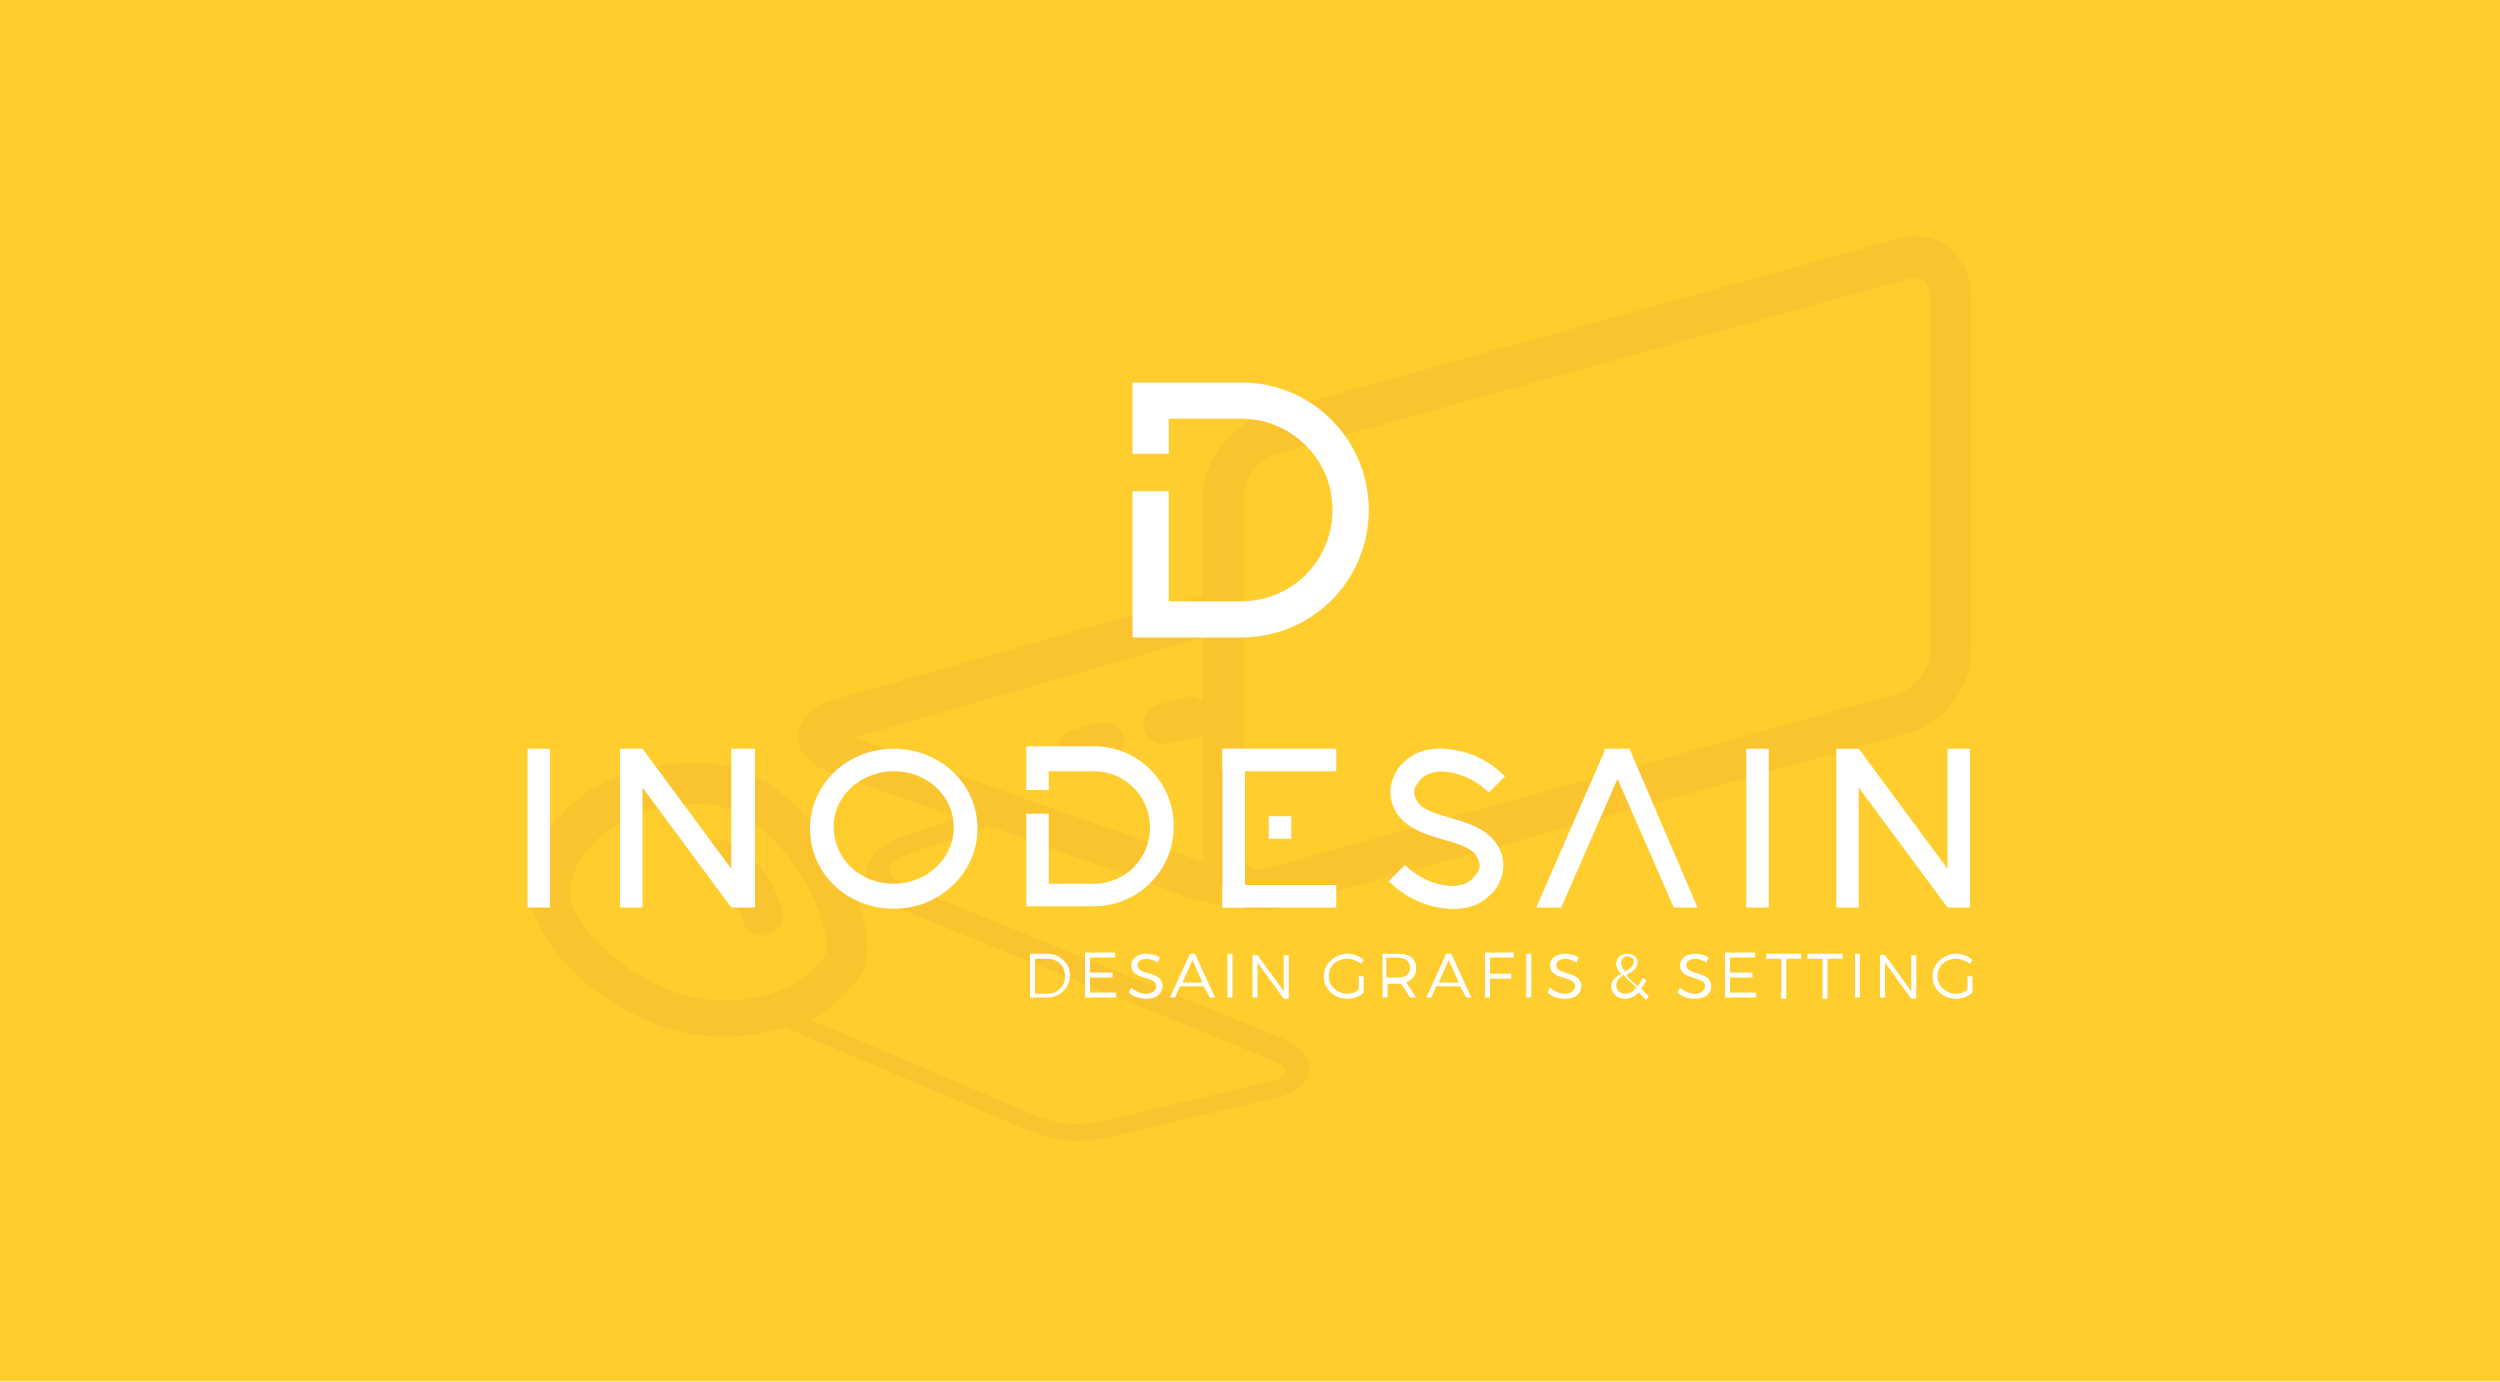
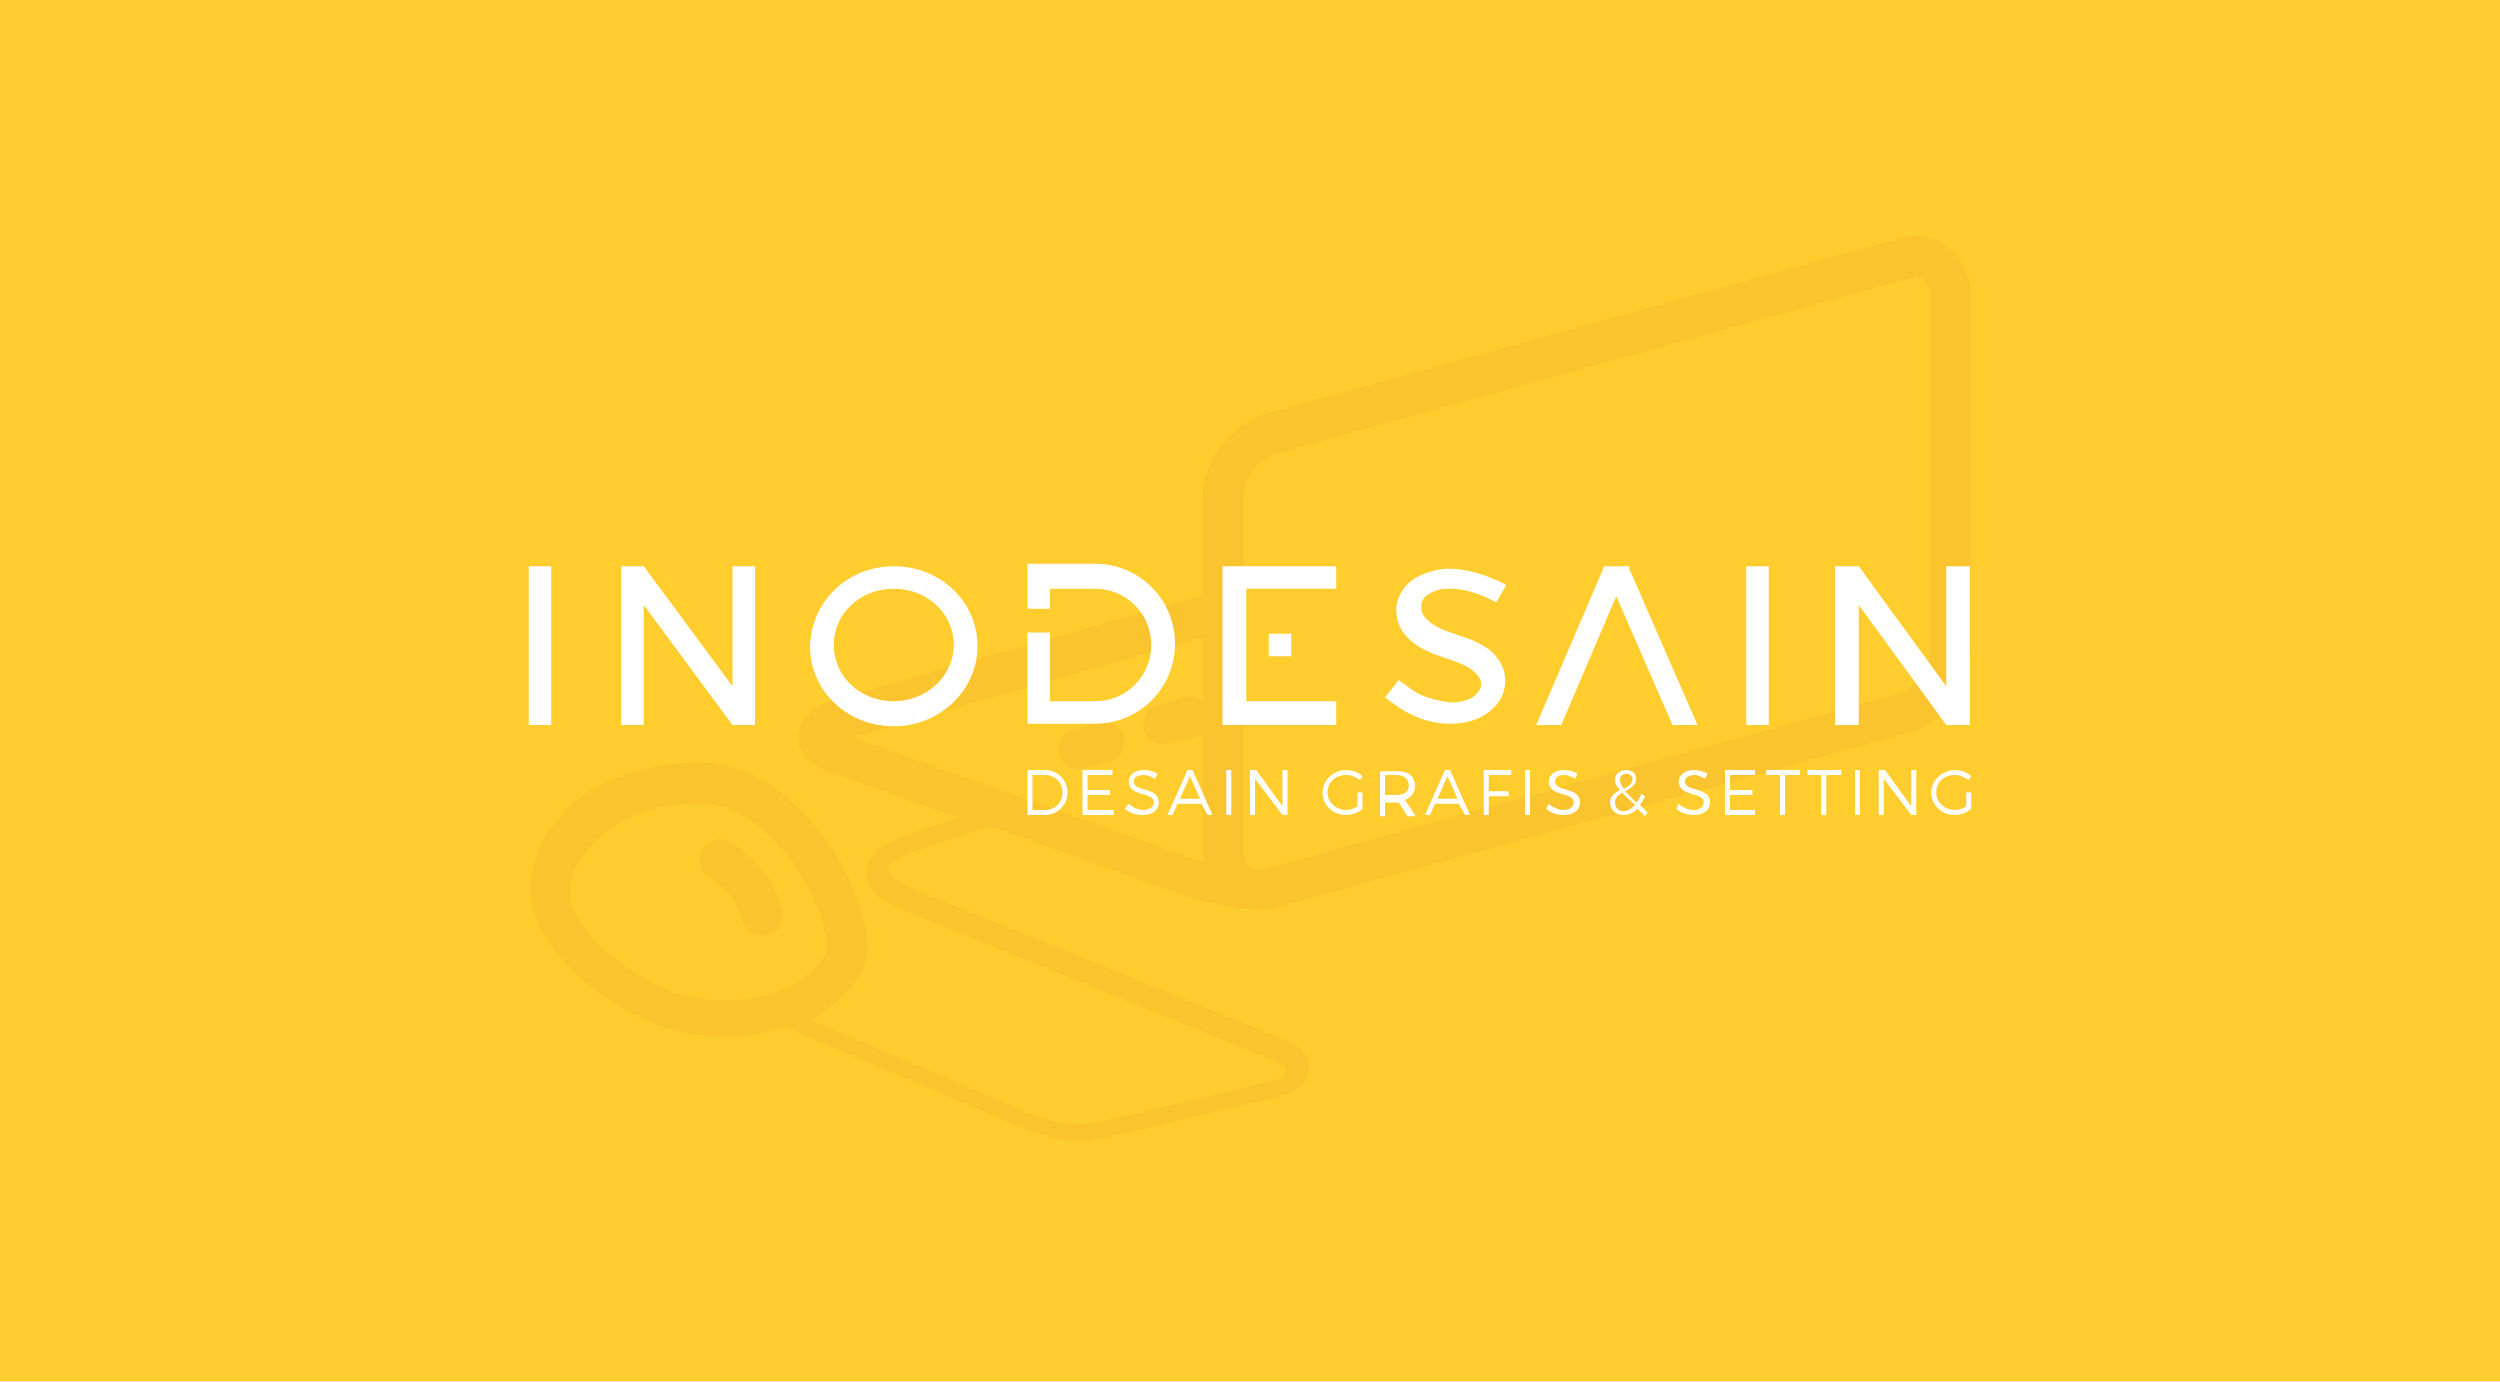
<svg xmlns="http://www.w3.org/2000/svg" version="1.1" id="Layer_1" x="0px" y="0px" viewBox="0 0 200 110.5" enable-background="new 0 0 200 110.5" xml:space="preserve">
  <rect x="0" y="0" fill-rule="evenodd" clip-rule="evenodd" fill="#FFCD2E" width="200" height="110.5" />
  <path fill="#FAC42F" d="M101.2,33.1l50.6-14c0.5-0.1,0.9-0.2,1.4-0.2c1,0,2,0.3,2.7,0.9c0.7,0.6,1.3,1.4,1.6,2.4  c0.1,0.5,0.2,1,0.2,1.5V52c0,1.5-0.5,2.9-1.4,4.1c-0.9,1.2-2.1,2.1-3.5,2.5l-50.6,14c-0.5,0.1-0.9,0.2-1.4,0.2c-0.2,0-0.5,0-0.7-0.1  c-0.5,0-0.9,0-1.4-0.1c-1.3-0.2-2.7-0.5-3.9-0.9l-15.6-5.6l-6.2,2.1c-0.8,0.3-1.3,0.6-1.7,0.9c-0.2,0.2-0.2,0.3-0.2,0.5  c0,0.1,0.1,0.3,0.2,0.4c0.2,0.3,0.7,0.6,1.3,0.9l30.3,12.3c0.7,0.3,1.2,0.7,1.5,1.2c0.3,0.4,0.4,0.8,0.3,1.2c0,0.4-0.2,0.9-0.6,1.2  c-0.4,0.4-1.1,0.8-2,1l-12.6,3c-1.7,0.4-2.9,0.6-4.2,0.4c-1.3-0.1-2.7-0.6-4.8-1.5l-17.7-7.5c-1.9,0.6-4.3,0.9-6.9,0.6  c-3.1-0.3-6.5-2.1-9.1-4.2c-2.7-2.3-4.6-5.3-4.4-7.8c0.1-2.6,1.7-5.4,4.5-7.4C49,62.1,52.1,61,56,61c2.2,0,4.2,0.8,5.9,2  c2.2,1.5,4.1,3.8,5.4,6.1c1.3,2.4,2.1,4.8,2.1,6.6c0,1-0.2,1.9-0.7,2.5c-0.9,1.3-2.2,2.5-3.8,3.4l16.2,6.9c1.9,0.9,3.2,1.3,4.3,1.4  c1.1,0.1,2.2-0.1,3.7-0.4l12.5-3c0.6-0.1,1-0.3,1.2-0.6c0.1-0.1,0.1-0.2,0.1-0.2c0-0.1,0-0.2-0.1-0.2c-0.1-0.2-0.4-0.4-0.8-0.6  L71.7,72.6c-0.9-0.4-1.5-0.9-1.9-1.4c-0.4-0.5-0.5-1-0.5-1.5c0-0.5,0.3-1,0.7-1.5c0.5-0.5,1.3-1,2.3-1.3l4.3-1.5l-10.2-3.6  c-0.9-0.3-1.6-0.8-2-1.3c-0.4-0.5-0.6-1.1-0.5-1.7c0-0.6,0.3-1.1,0.6-1.5c0.4-0.5,1.1-0.9,1.8-1.2l29.9-8.5v-7.7  c0-1.5,0.5-2.9,1.4-4.1C98.6,34.5,99.8,33.5,101.2,33.1 M152.7,22.3l-50.6,14c-0.7,0.2-1.3,0.7-1.8,1.3c-0.5,0.6-0.8,1.4-0.8,2.2  v28.3c0,0.2,0,0.4,0.1,0.6c0.1,0.3,0.2,0.5,0.4,0.7c0.2,0.1,0.4,0.2,0.7,0.2c0.2,0,0.3,0,0.5-0.1l50.6-14c0.7-0.2,1.3-0.7,1.8-1.3  c0.5-0.6,0.8-1.4,0.8-2.2V23.7c0-0.2,0-0.4-0.1-0.6c-0.1-0.3-0.2-0.5-0.4-0.7c-0.2-0.1-0.4-0.2-0.7-0.2  C153.1,22.3,152.9,22.3,152.7,22.3z M56.9,70.3c-0.8-0.4-1.2-1.4-0.8-2.2c0.4-0.8,1.4-1.2,2.2-0.8c0.9,0.4,1.9,1.3,2.7,2.3  c0.7,0.9,1.3,2.1,1.6,3.2c0.2,0.9-0.3,1.8-1.2,2c-0.9,0.2-1.8-0.3-2-1.2c-0.2-0.6-0.5-1.3-1-1.9C57.9,71,57.3,70.5,56.9,70.3z   M86.7,61.5c-0.9,0.2-1.8-0.3-2-1.1c-0.2-0.9,0.3-1.8,1.1-2l2.1-0.6c0.9-0.2,1.8,0.3,2,1.1c0.2,0.9-0.3,1.8-1.1,2L86.7,61.5z   M93.5,59.5c-0.9,0.2-1.8-0.3-2-1.1c-0.2-0.9,0.3-1.8,1.1-2l2.1-0.6c0.6-0.2,1.1,0,1.5,0.3v-5.1l-27.9,8l27.5,9.8  c0.2,0.1,0.4,0.1,0.5,0.2c0-0.3-0.1-0.5-0.1-0.8v-9.5c-0.2,0.2-0.4,0.3-0.6,0.3L93.5,59.5z M56,64.3c-3.1,0-5.6,0.8-7.3,2.1  c-1.9,1.4-3,3.2-3.1,4.9c-0.1,1.5,1.3,3.4,3.3,5.1c2.1,1.8,4.8,3.2,7.3,3.5c2.4,0.3,4.4,0,6-0.6c1.7-0.6,3-1.6,3.8-2.9  c0.1-0.1,0.1-0.3,0.1-0.7c0-1.3-0.6-3.1-1.6-5c-1.1-1.9-2.6-3.8-4.4-5C58.8,64.8,57.5,64.3,56,64.3z" />
-   <path fill-rule="evenodd" clip-rule="evenodd" fill="#FFFFFF" d="M83.9,61.7h1.8h1.8c2.5,0,4.5,2,4.5,4.5c0,2.5-2,4.5-4.5,4.5v0  h-1.8v0h-1.8c0-1.8,0-3.6,0-5.5v-0.1h-1.8v0.1c0,2.4,0,4.8,0,7.3h3.6h0h1.8c3.5,0,6.4-2.8,6.4-6.4c0-3.5-2.8-6.4-6.4-6.4h-1.8h-3.6  v1.8v1.7h1.8V61.7z" />
-   <path fill="#FFFFFF" d="M157.4,79.2c-0.3,0.2-0.6,0.3-0.9,0.3c-0.8,0-1.5-0.6-1.5-1.4c0-0.8,0.6-1.4,1.5-1.4c0.4,0,0.8,0.2,1.1,0.4  l0.2-0.3c-0.3-0.3-0.8-0.5-1.3-0.5c-1,0-1.9,0.8-1.9,1.8c0,1,0.8,1.8,1.9,1.8c0.5,0,1-0.2,1.3-0.5v-1.3h-0.4V79.2z M150.4,76.3v3.5  h0.4V77l2.1,2.9h0.4v-3.5h-0.4v2.9l-2.1-2.9H150.4z M148.4,76.3v3.5h0.4v-3.5H148.4z M144.6,76.3v0.4h1.2v3.2h0.4v-3.2h1.2v-0.4  H144.6z M141.3,76.3v0.4h1.2v3.2h0.4v-3.2h1.2v-0.4H141.3z M138,76.3v3.5h2.5v-0.4h-2.1v-1.2h1.8v-0.4h-1.8v-1.2h2v-0.4H138z   M136.5,77l0.2-0.4c-0.3-0.2-0.7-0.3-1.1-0.3c-0.7,0-1.2,0.4-1.2,0.9c0,1.3,2,0.8,2,1.7c0,0.3-0.3,0.6-0.8,0.6  c-0.4,0-0.9-0.2-1.2-0.5l-0.2,0.4c0.3,0.3,0.8,0.5,1.4,0.5c0.8,0,1.3-0.4,1.3-1c0-1.3-2-0.8-2-1.7c0-0.3,0.3-0.5,0.8-0.5  C135.8,76.7,136.2,76.8,136.5,77z M130,79.5c-0.4,0-0.7-0.3-0.7-0.7c0-0.4,0.3-0.6,0.6-0.8c0.2,0.3,0.6,0.6,1,1  C130.6,79.4,130.3,79.5,130,79.5z M129.7,77c0-0.3,0.2-0.5,0.5-0.5c0.3,0,0.5,0.2,0.5,0.4c0,0.4-0.3,0.6-0.7,0.8  C129.8,77.5,129.7,77.2,129.7,77z M131.9,79.7l-0.6-0.6c0.1-0.2,0.3-0.4,0.4-0.7l-0.3-0.2c-0.1,0.3-0.2,0.5-0.4,0.7  c-0.4-0.4-0.7-0.6-0.9-0.9c0.4-0.2,0.9-0.5,0.9-1c0-0.4-0.3-0.7-0.8-0.7c-0.5,0-0.9,0.3-0.9,0.8c0,0.3,0.1,0.5,0.4,0.8  c-0.4,0.2-0.8,0.5-0.8,1c0,0.6,0.5,1,1.1,1c0.4,0,0.8-0.2,1.1-0.5l0.6,0.6L131.9,79.7z M126.1,77l0.2-0.4c-0.3-0.2-0.7-0.3-1.1-0.3  c-0.7,0-1.2,0.4-1.2,0.9c0,1.3,2,0.8,2,1.7c0,0.3-0.3,0.6-0.8,0.6c-0.4,0-0.9-0.2-1.2-0.5l-0.2,0.4c0.3,0.3,0.8,0.5,1.4,0.5  c0.8,0,1.3-0.4,1.3-1c0-1.3-2-0.8-2-1.7c0-0.3,0.3-0.5,0.8-0.5C125.4,76.7,125.8,76.8,126.1,77z M122.1,76.3v3.5h0.4v-3.5H122.1z   M118.8,76.3v3.5h0.4v-1.5h1.7v-0.4h-1.7v-1.3h1.9v-0.4H118.8z M115.1,78.6l0.8-1.8l0.8,1.8H115.1z M117.3,79.8h0.4l-1.6-3.5h-0.4  l-1.6,3.5h0.4l0.4-0.9h1.9L117.3,79.8z M110.9,78.3v-1.7h0.9c0.6,0,1,0.3,1,0.8c0,0.6-0.4,0.8-1,0.8H110.9z M113.3,79.8l-0.8-1.2  c0.5-0.2,0.8-0.6,0.8-1.1c0-0.8-0.5-1.2-1.4-1.2h-1.3v3.5h0.4v-1.1h0.9c0.1,0,0.2,0,0.2,0l0.7,1.1H113.3z M108.7,79.2  c-0.3,0.2-0.6,0.3-0.9,0.3c-0.8,0-1.5-0.6-1.5-1.4c0-0.8,0.6-1.4,1.5-1.4c0.4,0,0.8,0.2,1.1,0.4l0.2-0.3c-0.3-0.3-0.8-0.5-1.3-0.5  c-1,0-1.9,0.8-1.9,1.8c0,1,0.8,1.8,1.9,1.8c0.5,0,1-0.2,1.3-0.5v-1.3h-0.4V79.2z M100.2,76.3v3.5h0.4V77l2.1,2.9h0.4v-3.5h-0.4v2.9  l-2.1-2.9H100.2z M98.2,76.3v3.5h0.4v-3.5H98.2z M94.6,78.6l0.8-1.8l0.8,1.8H94.6z M96.8,79.8h0.4l-1.6-3.5h-0.4l-1.6,3.5H94  l0.4-0.9h1.9L96.8,79.8z M92.6,77l0.2-0.4c-0.3-0.2-0.7-0.3-1.1-0.3c-0.7,0-1.2,0.4-1.2,0.9c0,1.3,2,0.8,2,1.7  c0,0.3-0.3,0.6-0.8,0.6c-0.4,0-0.9-0.2-1.2-0.5l-0.2,0.4c0.3,0.3,0.8,0.5,1.4,0.5c0.8,0,1.3-0.4,1.3-1c0-1.3-2-0.8-2-1.7  c0-0.3,0.3-0.5,0.8-0.5C91.9,76.7,92.3,76.8,92.6,77z M86.8,76.3v3.5h2.5v-0.4h-2.1v-1.2H89v-0.4h-1.8v-1.2h2v-0.4H86.8z M83.8,79.5  h-1v-2.8h1c0.8,0,1.4,0.6,1.4,1.4C85.2,78.9,84.6,79.5,83.8,79.5z M83.8,76.3h-1.4v3.5h1.4c1,0,1.8-0.8,1.8-1.8  C85.6,77.1,84.8,76.3,83.8,76.3z" />
-   <path fill-rule="evenodd" clip-rule="evenodd" fill="#FFFFFF" d="M71.5,61.7c2.7,0,4.8,2,4.8,4.5c0,2.5-2.2,4.5-4.8,4.5  c-2.7,0-4.8-2-4.8-4.5C66.6,63.8,68.8,61.7,71.5,61.7 M71.5,59.9c3.7,0,6.7,2.8,6.7,6.4c0,3.5-3,6.4-6.7,6.4c-3.7,0-6.7-2.8-6.7-6.4  C64.8,62.7,67.8,59.9,71.5,59.9z" />
-   <polygon fill-rule="evenodd" clip-rule="evenodd" fill="#FFFFFF" points="49.6,59.9 51.4,59.9 58.5,69.5 58.5,59.9 60.4,59.9   60.4,72 60.4,72.6 58.5,72.6 51.4,63 51.4,72.6 49.6,72.6 49.6,60.5 " />
-   <rect x="42.2" y="59.9" fill-rule="evenodd" clip-rule="evenodd" fill="#FFFFFF" width="1.8" height="12.7" />
-   <rect x="97.8" y="59.9" fill-rule="evenodd" clip-rule="evenodd" fill="#FFFFFF" width="1.8" height="12.7" />
-   <rect x="97.8" y="59.9" fill-rule="evenodd" clip-rule="evenodd" fill="#FFFFFF" width="9.1" height="1.8" />
-   <rect x="97.8" y="70.8" fill-rule="evenodd" clip-rule="evenodd" fill="#FFFFFF" width="9.1" height="1.8" />
-   <polygon fill-rule="evenodd" clip-rule="evenodd" fill="#FFFFFF" points="130.4,59.9 130.4,60 135.8,72.6 133.9,72.6 129.4,62.3   124.9,72.6 122.9,72.6 128.4,60 128.3,59.9 " />
-   <rect x="139.7" y="59.9" fill-rule="evenodd" clip-rule="evenodd" fill="#FFFFFF" width="1.8" height="12.7" />
-   <polygon fill-rule="evenodd" clip-rule="evenodd" fill="#FFFFFF" points="146.9,59.9 148.7,59.9 148.7,59.9 155.8,69.5 155.8,59.9   157.6,59.9 157.6,72 157.6,72.6 155.8,72.6 148.7,63 148.7,72.6 146.9,72.6 146.9,60.5 " />
-   <path fill="#FFFFFF" d="M119.1,63.4c-0.9-0.9-2-1.4-3-1.6c-1-0.2-1.9,0-2.4,0.5c-0.2,0.2-0.4,0.5-0.5,0.7c-0.1,0.2-0.1,0.5,0,0.7  c0,0.2,0.2,0.4,0.3,0.6c1.1,1.2,4.4,1.1,5.9,2.8c0.4,0.4,0.7,1,0.8,1.5c0.1,0.5,0.1,1.1-0.1,1.6c-0.2,0.6-0.5,1.1-1,1.5  c-0.9,0.9-2.4,1.2-4,0.9c-1.3-0.2-2.8-0.9-4-2.1l1.3-1.3c0.9,0.9,2,1.4,3,1.6c1,0.2,1.9,0,2.4-0.5c0.2-0.2,0.4-0.5,0.5-0.7  c0.1-0.2,0.1-0.5,0-0.7c0-0.2-0.2-0.4-0.3-0.6c-1.1-1.2-4.4-1.1-5.9-2.8c-0.4-0.4-0.7-1-0.8-1.5c-0.1-0.5-0.1-1.1,0.1-1.6  c0.2-0.6,0.5-1.1,1-1.5c0.9-0.9,2.4-1.2,4-0.9c1.3,0.2,2.8,0.9,4,2.1L119.1,63.4z" />
-   <rect x="101.5" y="65.3" fill-rule="evenodd" clip-rule="evenodd" fill="#FFFFFF" width="1.8" height="1.8" />
-   <path fill-rule="evenodd" clip-rule="evenodd" fill="#FFFFFF" d="M93.5,33.5h2.9h2.9c4,0,7.3,3.2,7.3,7.3c0,4-3.2,7.3-7.3,7.3v0  h-2.9v0h-2.9c0-2.9,0-5.8,0-8.7v-0.1h-2.9v0.1c0,3.9,0,7.7,0,11.6h5.8h0h2.9c5.6,0,10.2-4.5,10.2-10.2c0-5.6-4.5-10.2-10.2-10.2  h-2.9h-5.8v2.9v2.8h2.9V33.5z" />
+   <path fill-rule="evenodd" clip-rule="evenodd" fill="#FFFFFF" d="M157.3,64.5c-0.3,0.2-0.6,0.3-0.9,0.3c-0.8,0-1.5-0.6-1.5-1.4  c0-0.8,0.6-1.4,1.5-1.4c0.4,0,0.8,0.2,1.1,0.4l0.2-0.3c-0.3-0.3-0.8-0.5-1.3-0.5c-1,0-1.9,0.8-1.9,1.8c0,1,0.8,1.8,1.9,1.8  c0.5,0,1-0.2,1.3-0.5v-1.3h-0.4V64.5z" />
+   <polygon fill-rule="evenodd" clip-rule="evenodd" fill="#FFFFFF" points="150.3,61.6 150.3,65.2 150.7,65.2 150.7,62.3 152.9,65.2   153.3,65.2 153.3,61.6 152.9,61.6 152.9,64.5 150.8,61.6 " />
+   <rect x="148.4" y="61.6" fill-rule="evenodd" clip-rule="evenodd" fill="#FFFFFF" width="0.4" height="3.6" />
+   <polygon fill-rule="evenodd" clip-rule="evenodd" fill="#FFFFFF" points="144.6,61.6 144.6,62 145.7,62 145.7,65.2 146.1,65.2   146.1,62 147.3,62 147.3,61.6 " />
+   <polygon fill-rule="evenodd" clip-rule="evenodd" fill="#FFFFFF" points="141.3,61.6 141.3,62 142.4,62 142.4,65.2 142.8,65.2   142.8,62 144,62 144,61.6 " />
+   <polygon fill-rule="evenodd" clip-rule="evenodd" fill="#FFFFFF" points="138,61.6 138,65.2 140.4,65.2 140.4,64.8 138.4,64.8   138.4,63.6 140.2,63.6 140.2,63.2 138.4,63.2 138.4,62 140.4,62 140.4,61.6 " />
+   <path fill-rule="evenodd" clip-rule="evenodd" fill="#FFFFFF" d="M136.4,62.3l0.2-0.4c-0.3-0.2-0.7-0.3-1.1-0.3  c-0.7,0-1.2,0.4-1.2,0.9c0,1.3,2,0.8,2,1.7c0,0.3-0.3,0.6-0.8,0.6c-0.4,0-0.9-0.2-1.2-0.5l-0.2,0.4c0.3,0.3,0.8,0.5,1.4,0.5  c0.8,0,1.3-0.4,1.3-1c0-1.3-2-0.8-2-1.7c0-0.3,0.3-0.5,0.8-0.5C135.7,62,136.1,62.1,136.4,62.3" />
+   <path fill-rule="evenodd" clip-rule="evenodd" fill="#FFFFFF" d="M129.6,62.4c0-0.3,0.2-0.5,0.5-0.5c0.3,0,0.5,0.2,0.5,0.4  c0,0.4-0.3,0.6-0.7,0.8C129.7,62.8,129.6,62.6,129.6,62.4 M129.9,64.9c-0.4,0-0.7-0.3-0.7-0.7c0-0.4,0.3-0.6,0.6-0.8  c0.2,0.3,0.6,0.6,1,1C130.5,64.7,130.2,64.9,129.9,64.9z M131.8,65l-0.6-0.6c0.1-0.2,0.3-0.4,0.4-0.7l-0.3-0.2  c-0.1,0.3-0.2,0.5-0.4,0.7c-0.4-0.4-0.7-0.7-0.9-0.9c0.4-0.2,0.9-0.5,0.9-1c0-0.4-0.3-0.7-0.8-0.7c-0.5,0-0.9,0.3-0.9,0.8  c0,0.3,0.1,0.5,0.4,0.8c-0.4,0.2-0.8,0.5-0.8,1c0,0.6,0.5,1,1.1,1c0.4,0,0.8-0.2,1.1-0.5l0.6,0.6L131.8,65z" />
+   <path fill-rule="evenodd" clip-rule="evenodd" fill="#FFFFFF" d="M126,62.3l0.2-0.4c-0.3-0.2-0.7-0.3-1.1-0.3  c-0.7,0-1.2,0.4-1.2,0.9c0,1.3,2,0.8,2,1.7c0,0.3-0.3,0.6-0.8,0.6c-0.4,0-0.9-0.2-1.2-0.5l-0.2,0.4c0.3,0.3,0.8,0.5,1.4,0.5  c0.8,0,1.3-0.4,1.3-1c0-1.3-2-0.8-2-1.7c0-0.3,0.3-0.5,0.8-0.5C125.3,62,125.7,62.1,126,62.3" />
+   <rect x="122" y="61.6" fill-rule="evenodd" clip-rule="evenodd" fill="#FFFFFF" width="0.4" height="3.6" />
+   <polygon fill-rule="evenodd" clip-rule="evenodd" fill="#FFFFFF" points="118.7,61.6 118.7,65.2 119.1,65.2 119.1,63.7 120.7,63.7   120.7,63.3 119.1,63.3 119.1,62 120.9,62 120.9,61.6 " />
+   <path fill-rule="evenodd" clip-rule="evenodd" fill="#FFFFFF" d="M115,63.9l0.8-1.8l0.8,1.8H115z M117.2,65.2h0.4l-1.6-3.6h-0.4  l-1.6,3.6h0.4l0.4-0.9h1.9L117.2,65.2z" />
+   <path fill-rule="evenodd" clip-rule="evenodd" fill="#FFFFFF" d="M110.8,63.7V62h0.9c0.6,0,1,0.3,1,0.8c0,0.6-0.4,0.8-1,0.8H110.8z   M113.2,65.2l-0.8-1.2c0.5-0.2,0.8-0.6,0.8-1.1c0-0.8-0.5-1.2-1.4-1.2h-1.4v3.6h0.4v-1.1h0.9c0.1,0,0.2,0,0.2,0l0.7,1.1H113.2z" />
+   <path fill-rule="evenodd" clip-rule="evenodd" fill="#FFFFFF" d="M108.6,64.5c-0.3,0.2-0.6,0.3-0.9,0.3c-0.8,0-1.5-0.6-1.5-1.4  c0-0.8,0.6-1.4,1.5-1.4c0.4,0,0.8,0.2,1.1,0.4l0.2-0.3c-0.3-0.3-0.8-0.5-1.3-0.5c-1,0-1.9,0.8-1.9,1.8c0,1,0.8,1.8,1.9,1.8  c0.5,0,1-0.2,1.3-0.5v-1.3h-0.4V64.5z" />
+   <polygon fill-rule="evenodd" clip-rule="evenodd" fill="#FFFFFF" points="100,61.6 100,65.2 100.4,65.2 100.4,62.3 102.6,65.2   103,65.2 103,61.6 102.6,61.6 102.6,64.5 100.5,61.6 " />
+   <rect x="98.1" y="61.6" fill-rule="evenodd" clip-rule="evenodd" fill="#FFFFFF" width="0.4" height="3.6" />
+   <path fill-rule="evenodd" clip-rule="evenodd" fill="#FFFFFF" d="M94.4,63.9l0.8-1.8l0.8,1.8H94.4z M96.6,65.2H97l-1.6-3.6H95  l-1.6,3.6h0.4l0.4-0.9h1.9L96.6,65.2z" />
+   <path fill-rule="evenodd" clip-rule="evenodd" fill="#FFFFFF" d="M92.4,62.3l0.2-0.4c-0.3-0.2-0.7-0.3-1.1-0.3  c-0.7,0-1.2,0.4-1.2,0.9c0,1.3,2,0.8,2,1.7c0,0.3-0.3,0.6-0.8,0.6c-0.4,0-0.9-0.2-1.2-0.5L90,64.7c0.3,0.3,0.8,0.5,1.4,0.5  c0.8,0,1.3-0.4,1.3-1c0-1.3-2-0.8-2-1.7c0-0.3,0.3-0.5,0.8-0.5C91.7,62,92.1,62.1,92.4,62.3" />
+   <polygon fill-rule="evenodd" clip-rule="evenodd" fill="#FFFFFF" points="86.6,61.6 86.6,65.2 89.1,65.2 89.1,64.8 87,64.8 87,63.6   88.8,63.6 88.8,63.2 87,63.2 87,62 89,62 89,61.6 " />
+   <path fill-rule="evenodd" clip-rule="evenodd" fill="#FFFFFF" d="M83.6,64.8h-1V62h1c0.8,0,1.4,0.6,1.4,1.4  C85,64.2,84.4,64.8,83.6,64.8 M83.6,61.6h-1.4v3.6h1.4c1,0,1.8-0.8,1.8-1.8C85.4,62.4,84.6,61.6,83.6,61.6z" />
+   <path fill-rule="evenodd" clip-rule="evenodd" fill="#FFFFFF" d="M71.5,47.1c2.7,0,4.8,2,4.8,4.5c0,2.5-2.2,4.5-4.8,4.5  c-2.7,0-4.8-2-4.8-4.5C66.7,49.1,68.8,47.1,71.5,47.1 M71.5,45.3c3.7,0,6.7,2.8,6.7,6.4c0,3.5-3,6.4-6.7,6.4c-3.7,0-6.7-2.8-6.7-6.4  C64.9,48.1,67.8,45.3,71.5,45.3z" />
+   <polygon fill-rule="evenodd" clip-rule="evenodd" fill="#FFFFFF" points="49.7,45.3 51.5,45.3 58.6,54.9 58.6,45.3 60.4,45.3   60.4,57.4 60.4,58 58.6,58 51.5,48.4 51.5,58 49.7,58 49.7,45.9 " />
+   <rect x="42.3" y="45.3" fill-rule="evenodd" clip-rule="evenodd" fill="#FFFFFF" width="1.8" height="12.7" />
+   <polygon fill-rule="evenodd" clip-rule="evenodd" fill="#FFFFFF" points="97.8,58 97.8,56.1 97.8,56.1 97.8,47.1 97.8,47.1   97.8,45.3 97.8,45.3 99.7,45.3 106.9,45.3 106.9,47.1 99.7,47.1 99.7,56.1 106.9,56.1 106.9,58 99.7,58 97.8,58 " />
+   <polygon fill-rule="evenodd" clip-rule="evenodd" fill="#FFFFFF" points="130.4,45.3 130.3,45.4 135.8,58 133.8,58 129.3,47.7   124.9,58 122.9,58 128.3,45.4 128.3,45.3 " />
+   <rect x="139.7" y="45.3" fill-rule="evenodd" clip-rule="evenodd" fill="#FFFFFF" width="1.8" height="12.7" />
+   <polygon fill-rule="evenodd" clip-rule="evenodd" fill="#FFFFFF" points="146.8,45.3 148.7,45.3 148.7,45.3 155.7,54.9 155.7,45.3   157.6,45.3 157.6,57.4 157.6,58 155.7,58 148.7,48.4 148.7,58 146.8,58 146.8,45.9 " />
+   <rect x="101.5" y="50.7" fill-rule="evenodd" clip-rule="evenodd" fill="#FFFFFF" width="1.8" height="1.8" />
+   <path fill-rule="evenodd" clip-rule="evenodd" fill="#FFFFFF" d="M84,47.1h3.6c2.5,0,4.5,2,4.5,4.5c0,2.5-2,4.5-4.5,4.5H84  c0-1.8,0-3.7,0-5.5h-1.8c0,2.4,0,4.9,0,7.3h5.4c3.5,0,6.4-2.8,6.4-6.4c0-3.5-2.8-6.4-6.4-6.4h-5.4v3.6H84V47.1z" />
+   <path fill="#FFFFFF" d="M119.7,48.2c0,0-2-1.2-3.9-1.1c-0.6,0-1.2,0.2-1.6,0.5c-0.3,0.2-0.5,0.5-0.5,0.9c0,0.4,0.1,0.7,0.4,1  c1.3,1.4,3.9,1.2,5.5,2.9c0.6,0.7,0.9,1.5,0.8,2.4c-0.1,0.9-0.6,1.7-1.5,2.3c-0.7,0.5-1.7,0.8-2.8,0.8c-1.3,0-2.3-0.3-3.1-0.7  c-0.9-0.4-1.5-0.9-2.2-1.4l1.1-1.4c0.6,0.4,1.1,0.9,1.8,1.2c0.7,0.3,1.5,0.5,2.4,0.6c0.7,0,1.3-0.2,1.7-0.4c0.4-0.3,0.6-0.6,0.7-0.9  c0-0.4-0.1-0.7-0.4-1c-1.2-1.3-3.9-1.2-5.5-2.9c-0.7-0.7-0.9-1.5-0.9-2.4c0.1-0.9,0.6-1.7,1.3-2.2c0.7-0.5,1.7-0.8,2.6-0.9  c2.5-0.1,4.9,1.3,4.9,1.3L119.7,48.2z" />
</svg>
